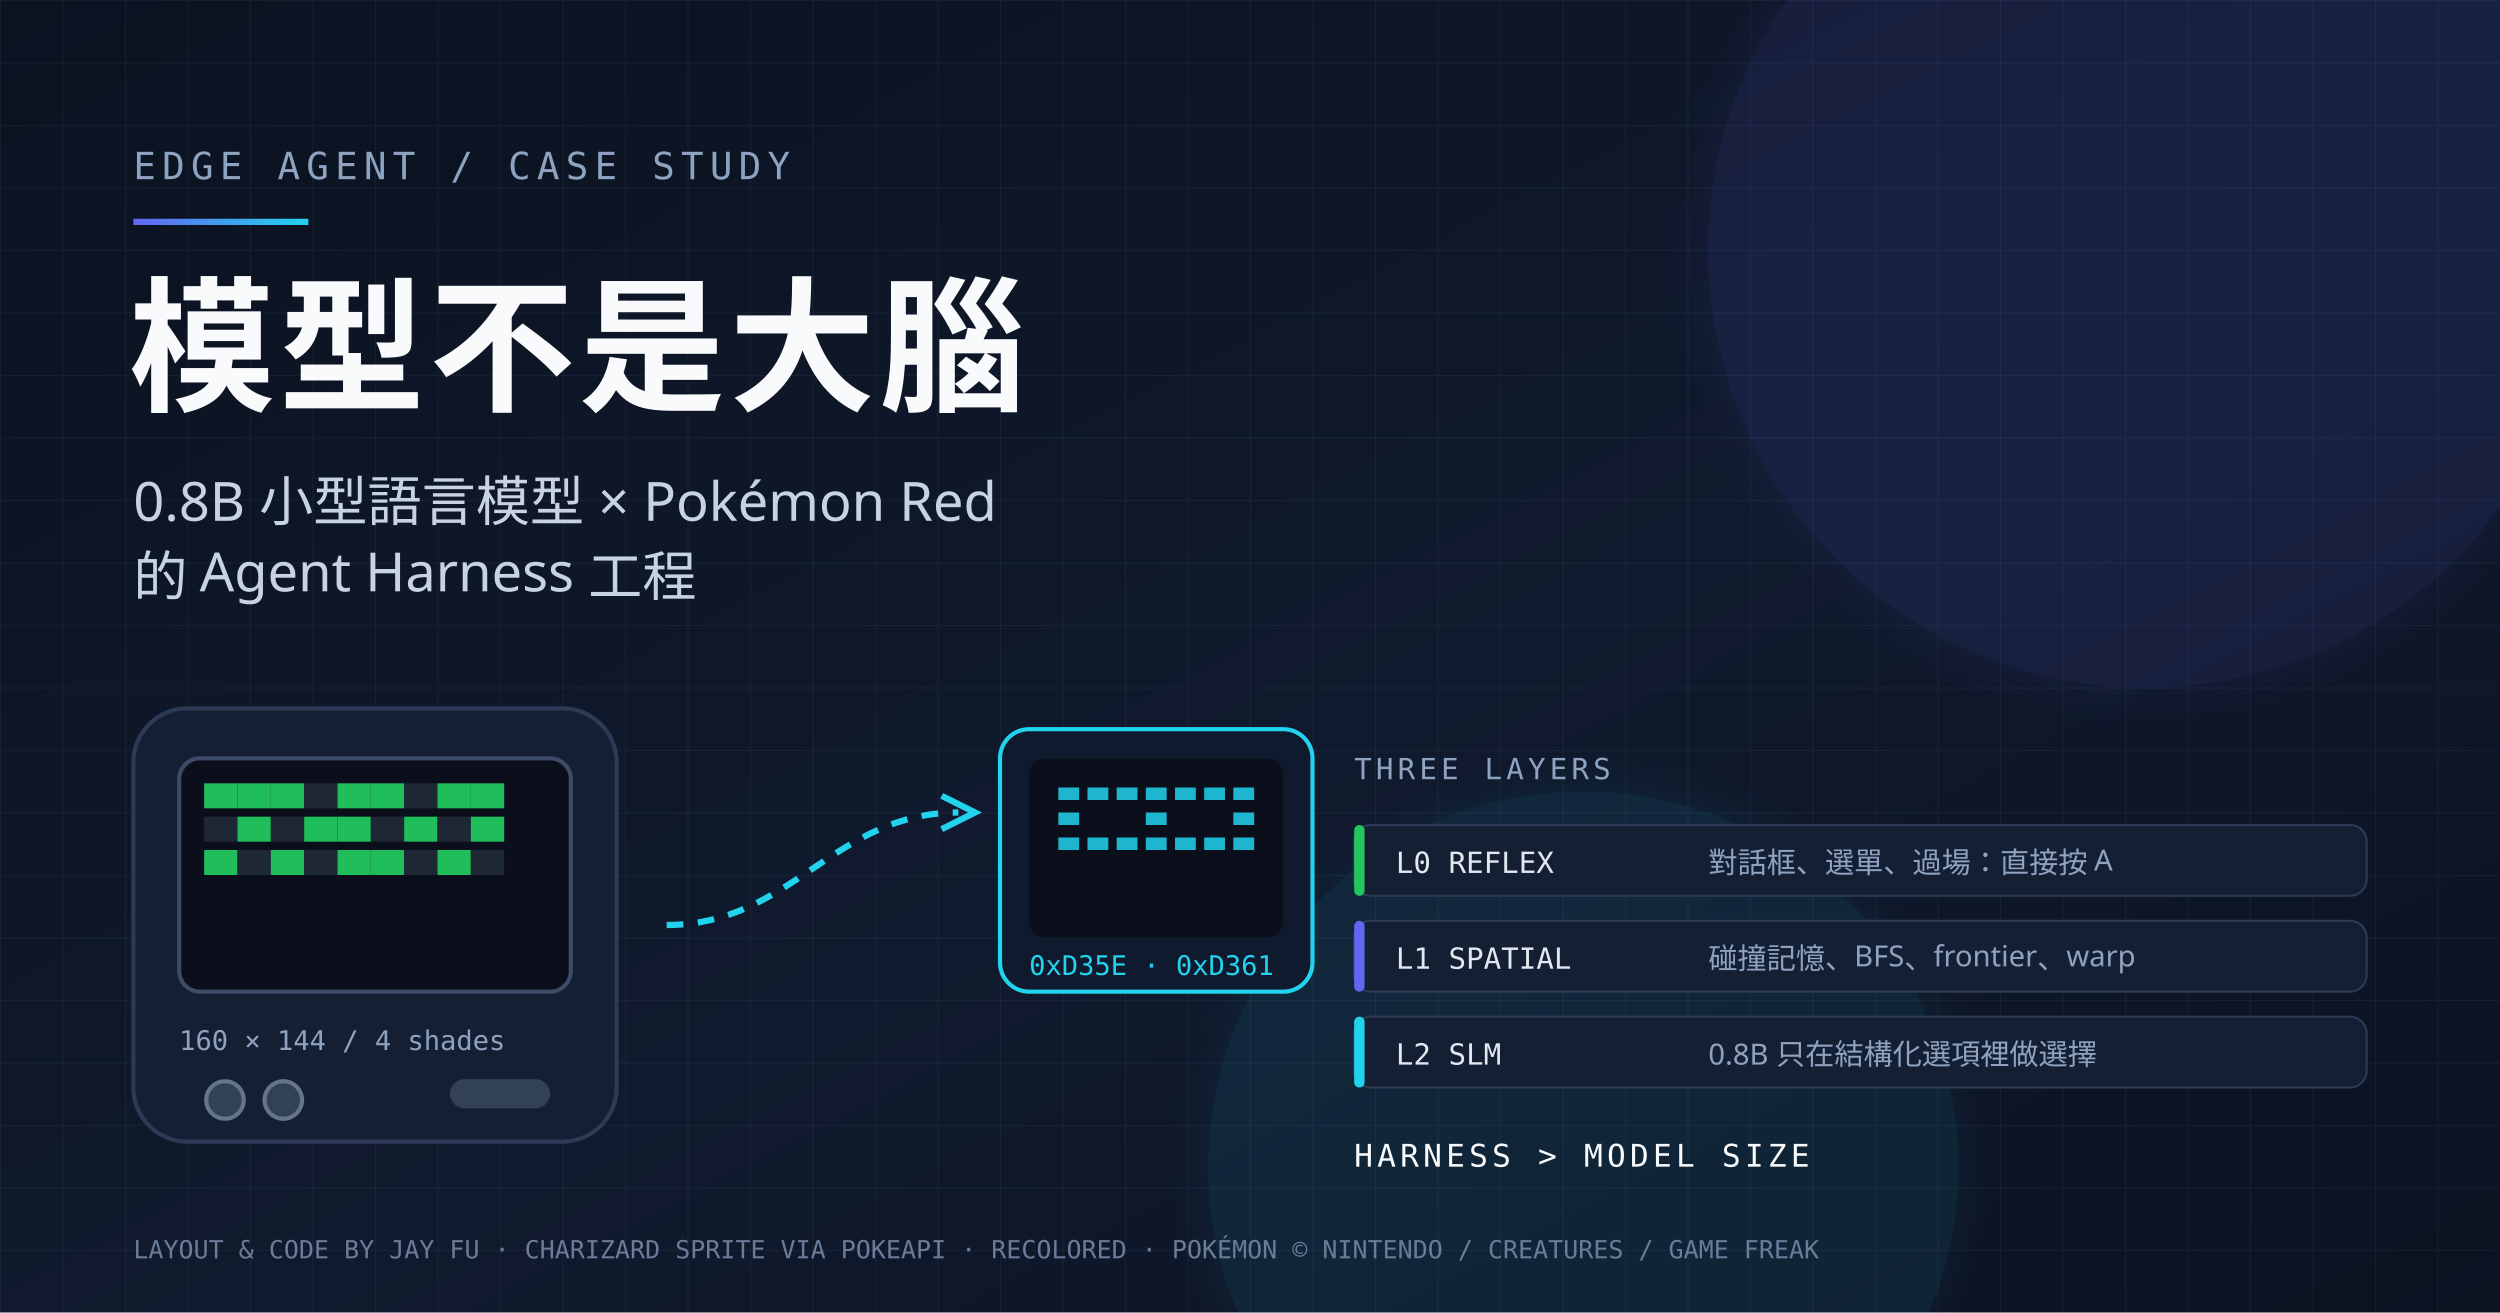
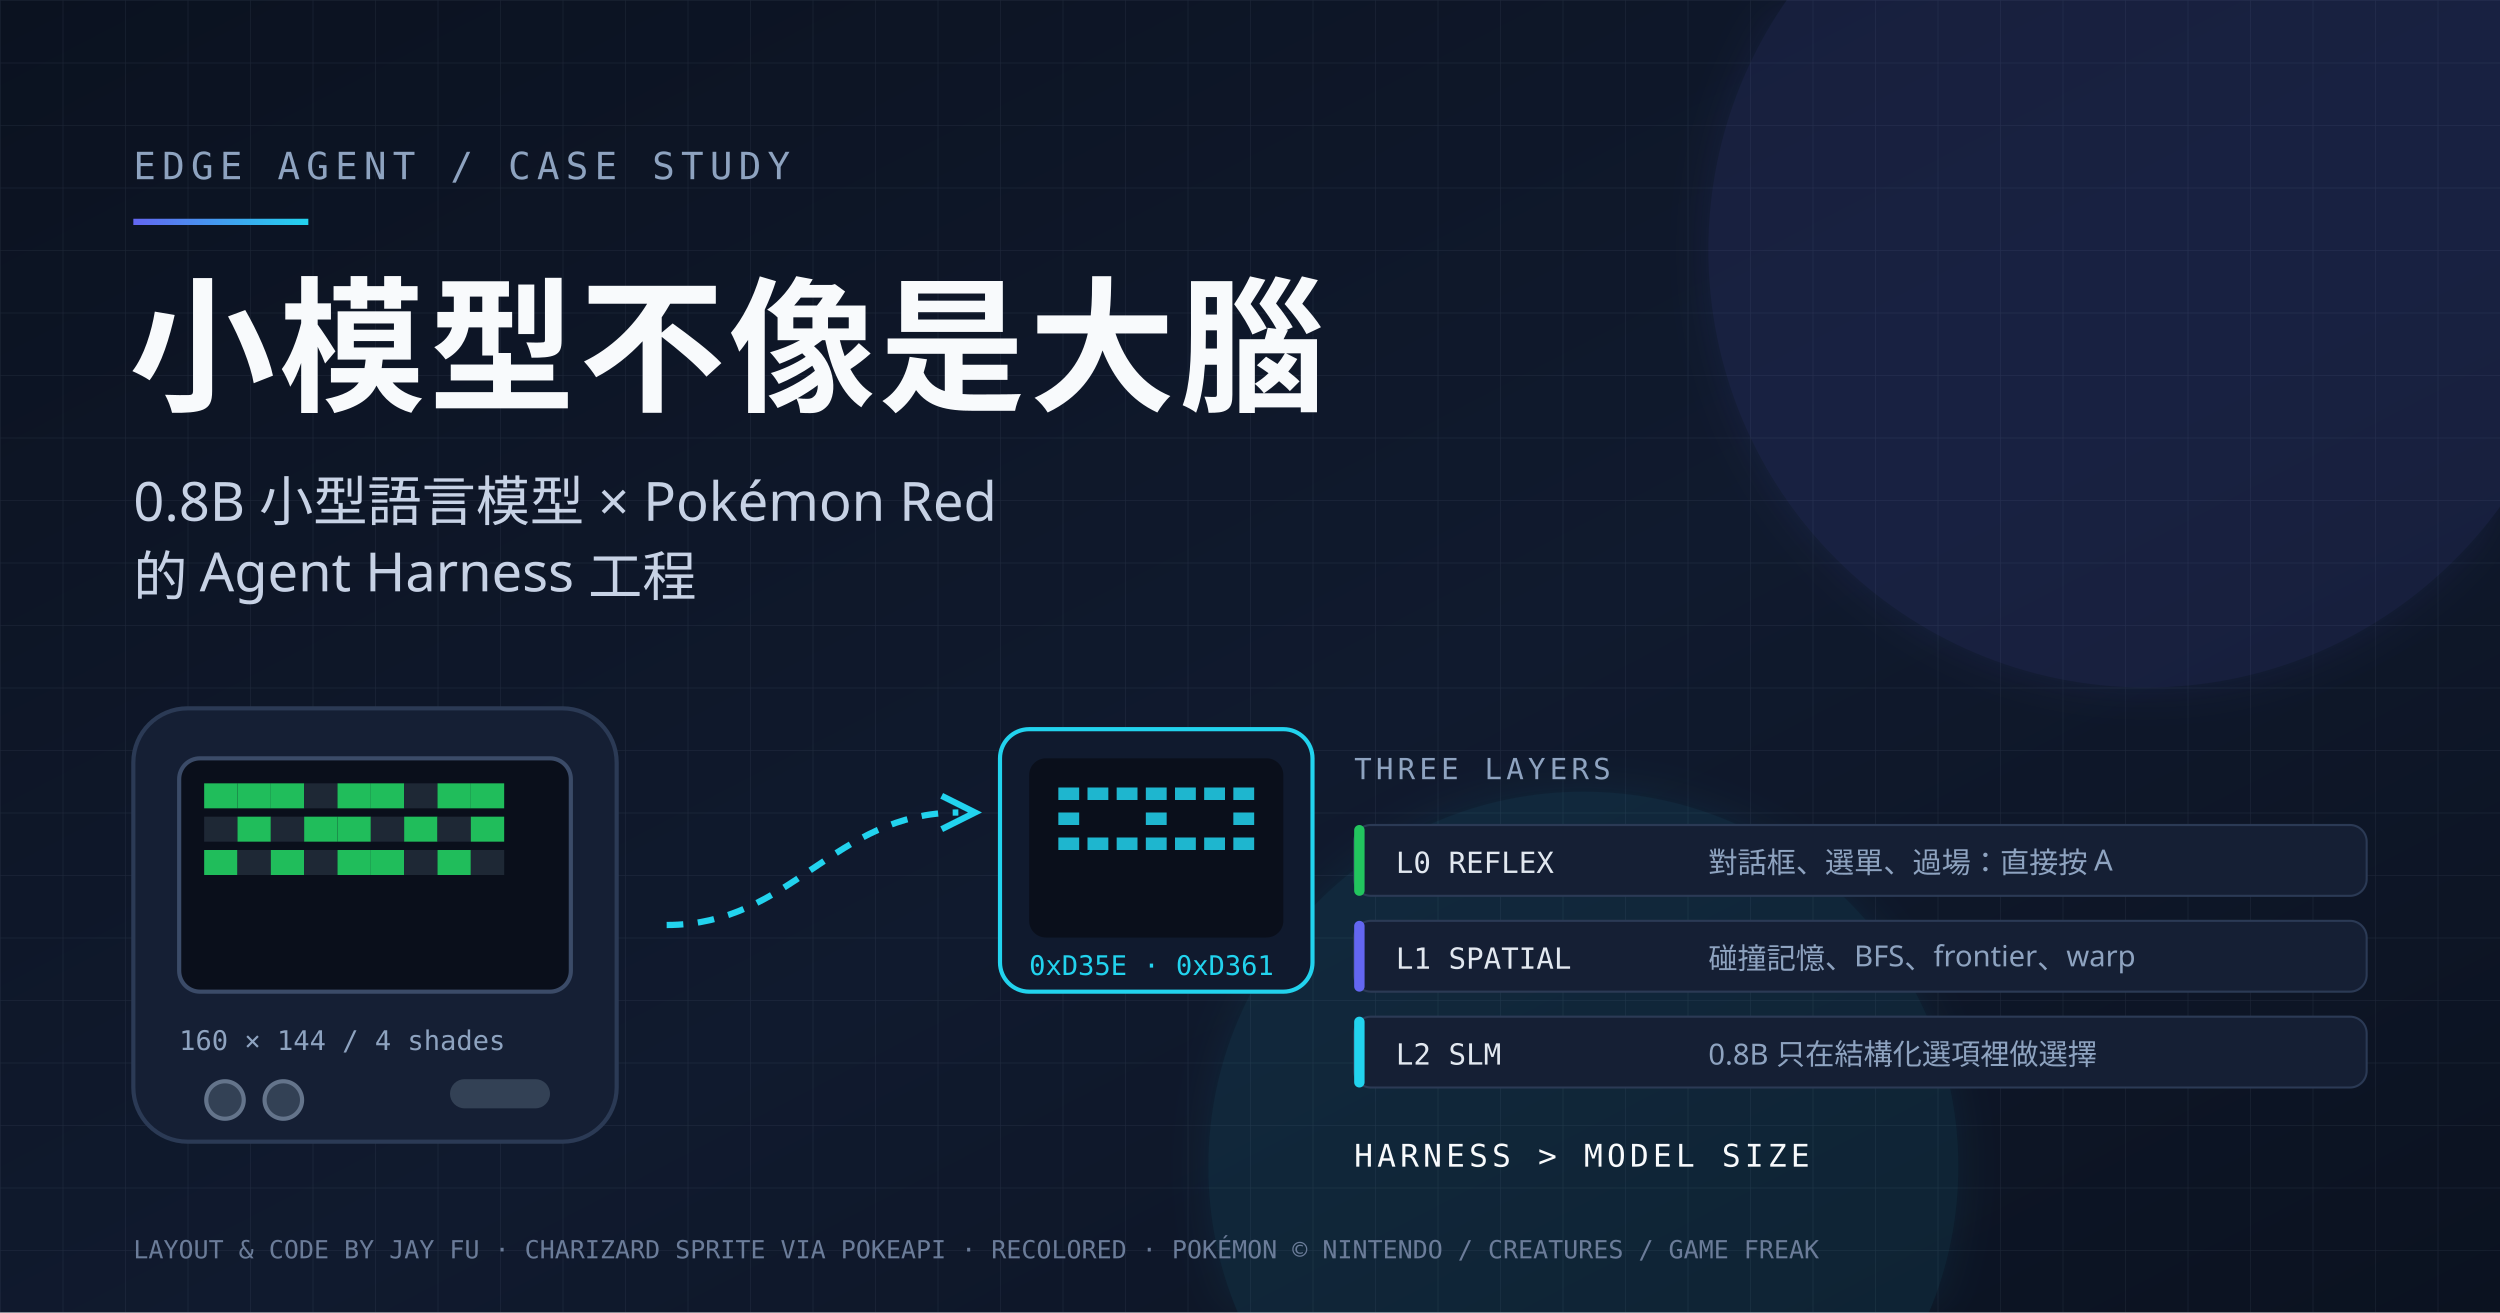
<svg xmlns="http://www.w3.org/2000/svg" width="1200" height="630" viewBox="0 0 1200 630" role="img" aria-label="0.8B 小型語言模型與 Pokémon Red Agent Harness 封面，右上角為異色噴火龍插圖">
  <defs>
    <linearGradient id="bg" x1="0" y1="0" x2="1" y2="1">
      <stop offset="0" stop-color="#0B1220" />
      <stop offset="0.55" stop-color="#101A2E" />
      <stop offset="1" stop-color="#0B1220" />
    </linearGradient>
    <linearGradient id="accent" x1="0" y1="0" x2="1" y2="0">
      <stop offset="0" stop-color="#6366F1" />
      <stop offset="1" stop-color="#22D3EE" />
    </linearGradient>
    <pattern id="grid" width="30" height="30" patternUnits="userSpaceOnUse">
      <path d="M 30 0 L 0 0 0 30" fill="none" stroke="#93A4C0" stroke-width="0.6" opacity="0.12" />
    </pattern>
    <filter id="glow" x="-30%" y="-30%" width="160%" height="160%">
      <feGaussianBlur stdDeviation="10" result="b" />
      <feMerge>
        <feMergeNode in="b" />
        <feMergeNode in="SourceGraphic" />
      </feMerge>
    </filter>
  </defs>
  <rect width="1200" height="630" fill="url(#bg)" />
  <rect width="1200" height="630" fill="url(#grid)" />
  <circle cx="1030" cy="120" r="210" fill="#6366F1" opacity="0.10" filter="url(#glow)" />
  <circle cx="760" cy="560" r="180" fill="#22D3EE" opacity="0.08" filter="url(#glow)" />
  <text x="64" y="86" fill="#8EA3C0" font-family="Menlo, monospace" font-size="18" letter-spacing="3">EDGE AGENT / CASE STUDY</text>
  <rect x="64" y="105" width="84" height="3" fill="url(#accent)" />
-   <text x="62" y="192" fill="#F8FAFC" font-family="PingFang TC, Heiti TC, sans-serif" font-size="70" font-weight="700" letter-spacing="2">模型不是大腦</text>
+   <text x="62" y="192" fill="#F8FAFC" font-family="PingFang TC, Heiti TC, sans-serif" font-size="70" font-weight="700" letter-spacing="2">小模型不像是大腦</text>
  <text x="64" y="250" fill="#C7D2E5" font-family="PingFang TC, Heiti TC, sans-serif" font-size="26">0.8B 小型語言模型 × Pokémon Red</text>
  <text x="64" y="286" fill="#C7D2E5" font-family="PingFang TC, Heiti TC, sans-serif" font-size="26">的 Agent Harness 工程</text>
  <g transform="translate(64, 340)">
    <rect x="0" y="0" width="232" height="208" rx="26" fill="#151F34" stroke="#2B3A55" stroke-width="2" />
    <rect x="22" y="24" width="188" height="112" rx="10" fill="#0A0F1B" stroke="#3B4B68" stroke-width="2" />
    <g opacity="0.95">
      <rect x="34" y="36" width="16" height="12" fill="#22C55E" />
      <rect x="50" y="36" width="16" height="12" fill="#22C55E" />
      <rect x="66" y="36" width="16" height="12" fill="#22C55E" />
      <rect x="82" y="36" width="16" height="12" fill="#1F2937" />
      <rect x="98" y="36" width="16" height="12" fill="#22C55E" />
      <rect x="114" y="36" width="16" height="12" fill="#22C55E" />
      <rect x="130" y="36" width="16" height="12" fill="#1F2937" />
      <rect x="146" y="36" width="16" height="12" fill="#22C55E" />
      <rect x="162" y="36" width="16" height="12" fill="#22C55E" />
      <rect x="34" y="52" width="16" height="12" fill="#1F2937" />
      <rect x="50" y="52" width="16" height="12" fill="#22C55E" />
      <rect x="66" y="52" width="16" height="12" fill="#1F2937" />
      <rect x="82" y="52" width="16" height="12" fill="#22C55E" />
      <rect x="98" y="52" width="16" height="12" fill="#22C55E" />
      <rect x="114" y="52" width="16" height="12" fill="#1F2937" />
      <rect x="130" y="52" width="16" height="12" fill="#22C55E" />
      <rect x="146" y="52" width="16" height="12" fill="#1F2937" />
      <rect x="162" y="52" width="16" height="12" fill="#22C55E" />
      <rect x="34" y="68" width="16" height="12" fill="#22C55E" />
      <rect x="50" y="68" width="16" height="12" fill="#1F2937" />
      <rect x="66" y="68" width="16" height="12" fill="#22C55E" />
      <rect x="82" y="68" width="16" height="12" fill="#1F2937" />
      <rect x="98" y="68" width="16" height="12" fill="#22C55E" />
      <rect x="114" y="68" width="16" height="12" fill="#22C55E" />
      <rect x="130" y="68" width="16" height="12" fill="#1F2937" />
      <rect x="146" y="68" width="16" height="12" fill="#22C55E" />
      <rect x="162" y="68" width="16" height="12" fill="#1F2937" />
    </g>
    <text x="22" y="164" fill="#8EA3C0" font-family="Menlo, monospace" font-size="13">160 × 144 / 4 shades</text>
    <circle cx="44" cy="188" r="9" fill="#334155" stroke="#64748B" stroke-width="2" />
    <circle cx="72" cy="188" r="9" fill="#334155" stroke="#64748B" stroke-width="2" />
    <rect x="152" y="178" width="48" height="14" rx="7" fill="#334155" />
  </g>
  <path d="M 320 444 C 380 444 400 390 460 390" fill="none" stroke="#22D3EE" stroke-width="3" stroke-dasharray="8 7" />
  <path d="M 452 382 L 468 390 L 452 398" fill="none" stroke="#22D3EE" stroke-width="3" />
  <g transform="translate(480, 350)">
    <rect x="0" y="0" width="150" height="126" rx="14" fill="#101A2E" stroke="#22D3EE" stroke-width="2" />
    <rect x="14" y="14" width="122" height="86" rx="8" fill="#0A0F1B" />
    <g fill="#22D3EE" opacity="0.85">
      <rect x="28" y="28" width="10" height="6" />
      <rect x="42" y="28" width="10" height="6" />
      <rect x="56" y="28" width="10" height="6" />
      <rect x="70" y="28" width="10" height="6" />
      <rect x="84" y="28" width="10" height="6" />
      <rect x="98" y="28" width="10" height="6" />
      <rect x="112" y="28" width="10" height="6" />
      <rect x="28" y="40" width="10" height="6" />
      <rect x="70" y="40" width="10" height="6" />
      <rect x="112" y="40" width="10" height="6" />
      <rect x="28" y="52" width="10" height="6" />
      <rect x="42" y="52" width="10" height="6" />
      <rect x="56" y="52" width="10" height="6" />
      <rect x="70" y="52" width="10" height="6" />
      <rect x="84" y="52" width="10" height="6" />
      <rect x="98" y="52" width="10" height="6" />
      <rect x="112" y="52" width="10" height="6" />
    </g>
    <text x="14" y="118" fill="#22D3EE" font-family="Menlo, monospace" font-size="13">0xD35E · 0xD361</text>
  </g>
  <text x="650" y="374" fill="#8EA3C0" font-family="Menlo, monospace" font-size="14" letter-spacing="2">THREE LAYERS</text>
  <g transform="translate(650, 396)">
    <rect x="0" y="0" width="486" height="34" rx="8" fill="#151F34" stroke="#2B3A55" />
    <rect x="0" y="0" width="5" height="34" rx="2.5" fill="#22C55E" />
    <text x="20" y="23" fill="#E2E8F0" font-family="Menlo, monospace" font-size="14">L0  REFLEX</text>
    <text x="170" y="23" fill="#8EA3C0" font-family="PingFang TC, Heiti TC, sans-serif" font-size="14">對話框、選單、過場：直接按 A</text>
  </g>
  <g transform="translate(650, 442)">
    <rect x="0" y="0" width="486" height="34" rx="8" fill="#151F34" stroke="#2B3A55" />
    <rect x="0" y="0" width="5" height="34" rx="2.5" fill="#6366F1" />
    <text x="20" y="23" fill="#E2E8F0" font-family="Menlo, monospace" font-size="14">L1  SPATIAL</text>
    <text x="170" y="23" fill="#8EA3C0" font-family="PingFang TC, Heiti TC, sans-serif" font-size="14">碰撞記憶、BFS、frontier、warp</text>
  </g>
  <g transform="translate(650, 488)">
    <rect x="0" y="0" width="486" height="34" rx="8" fill="#151F34" stroke="#2B3A55" />
    <rect x="0" y="0" width="5" height="34" rx="2.5" fill="#22D3EE" />
    <text x="20" y="23" fill="#E2E8F0" font-family="Menlo, monospace" font-size="14">L2  SLM</text>
    <text x="170" y="23" fill="#8EA3C0" font-family="PingFang TC, Heiti TC, sans-serif" font-size="14">0.8B 只在結構化選項裡做選擇</text>
  </g>
  <text x="650" y="560" fill="#F8FAFC" font-family="Menlo, monospace" font-size="15" letter-spacing="2">HARNESS &gt; MODEL SIZE</text>
  <text x="64" y="604" fill="#6B7C99" font-family="Menlo, monospace" font-size="12">LAYOUT &amp; CODE BY JAY FU · CHARIZARD SPRITE VIA POKEAPI · RECOLORED · POKÉMON © NINTENDO / CREATURES / GAME FREAK</text>
</svg>
